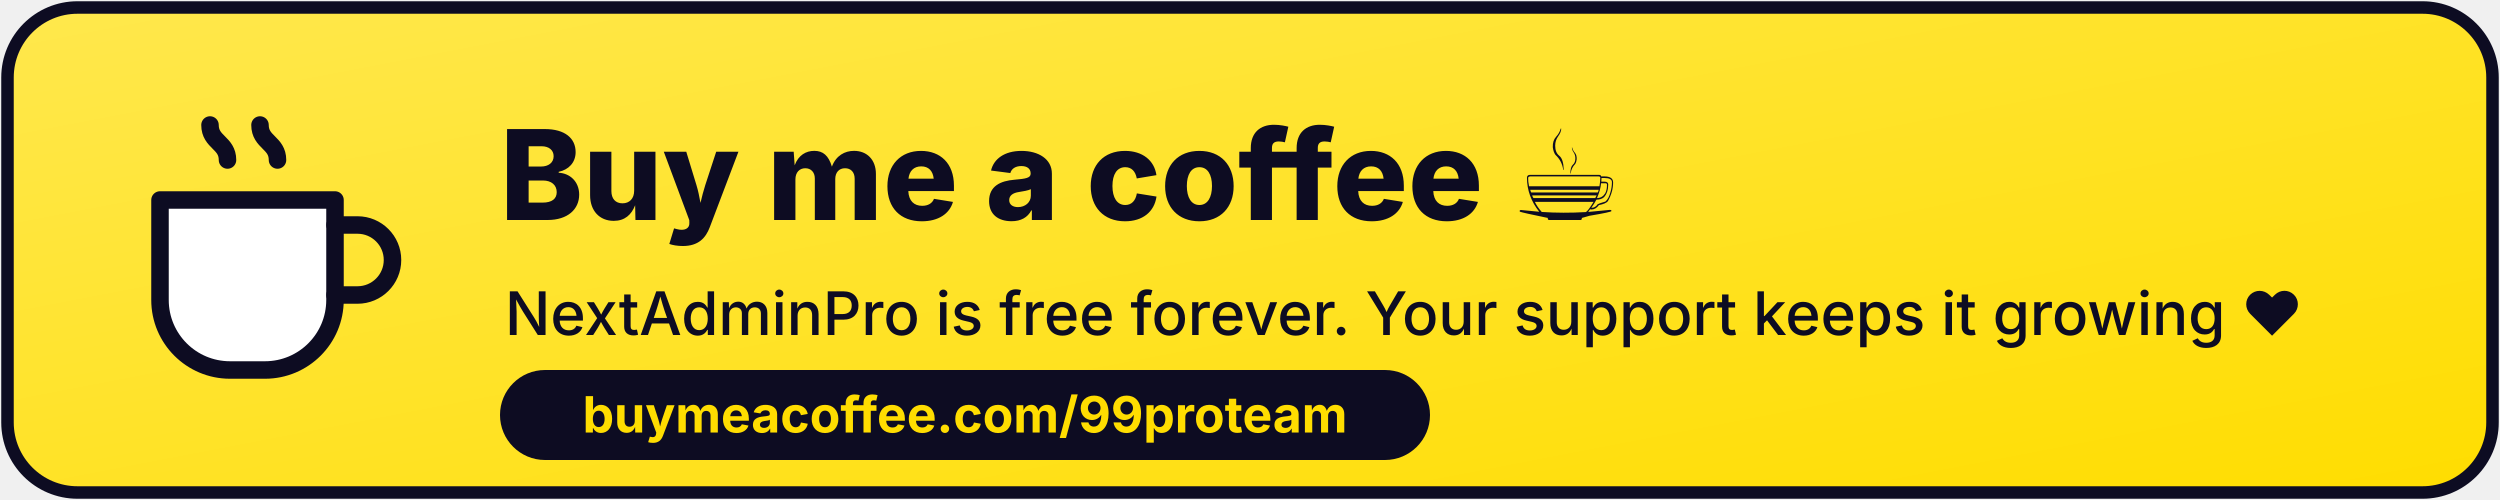
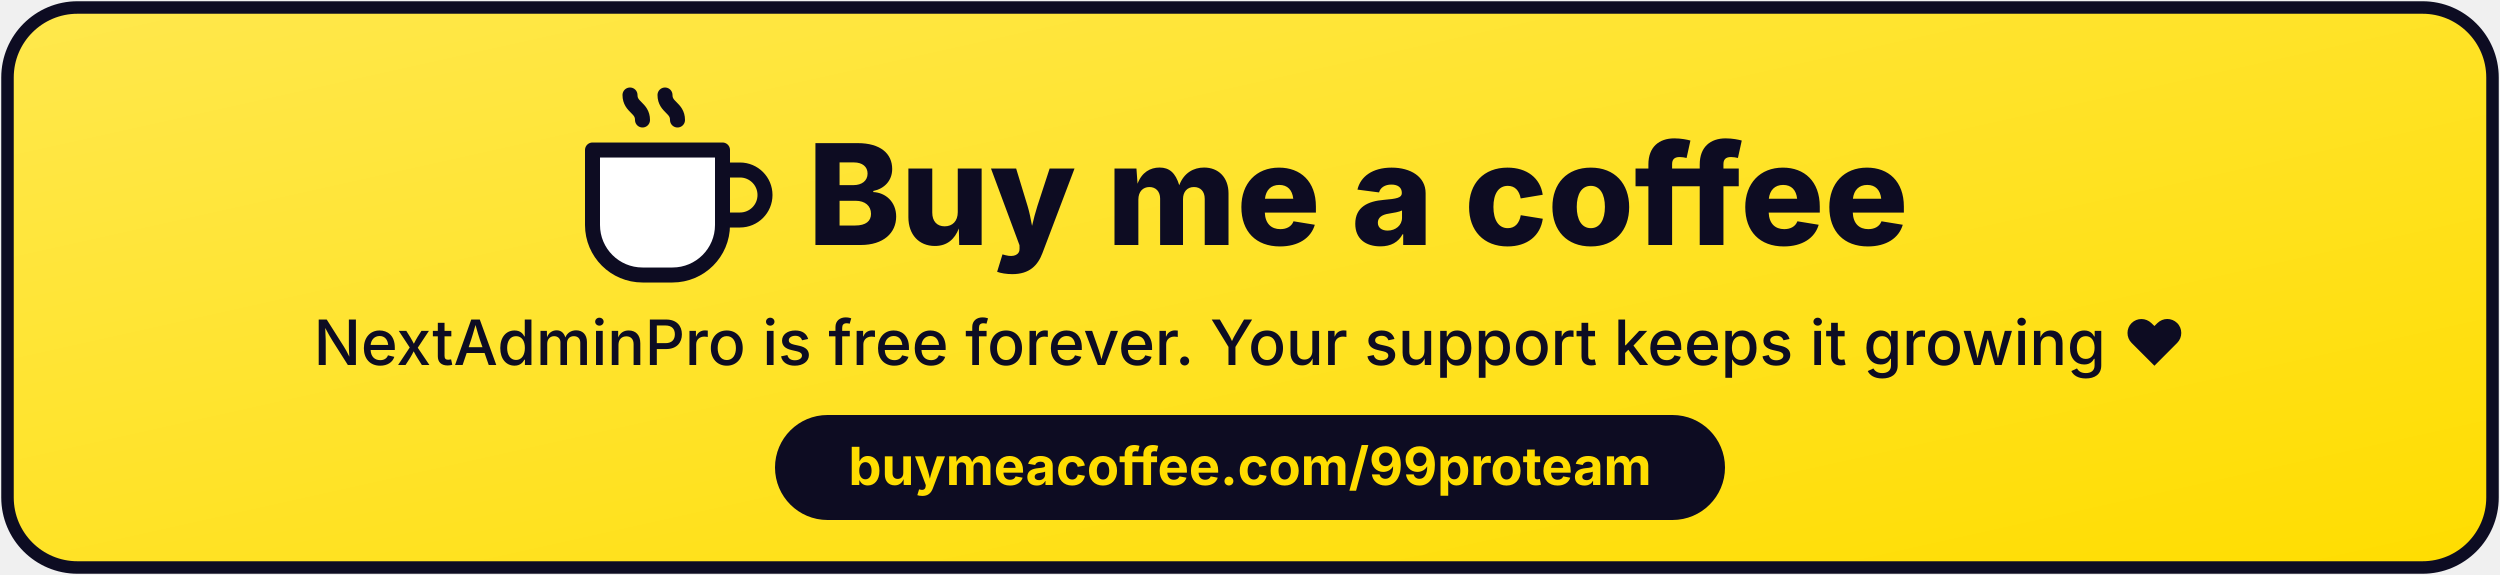
- <svg xmlns="http://www.w3.org/2000/svg" width="1000" height="200" viewBox="0 0 1000 200" role="img" aria-label="Support NextAdminPro – Buy me a coffee at buymeacoffee.com/99proteam">
+ <svg xmlns="http://www.w3.org/2000/svg" width="1000" height="230" viewBox="0 0 1000 230" role="img" aria-label="Buy me a coffee – NextAdminPro is free forever. Support it at buymeacoffee.com/99proteam">
  <defs>
    <linearGradient id="bg" x1="0" y1="0" x2="1" y2="1">
      <stop offset="0" stop-color="#FFE84D" />
      <stop offset="1" stop-color="#FFDD00" />
    </linearGradient>
  </defs>
-   <rect x="3" y="3" width="994" height="194" rx="28" fill="url(#bg)" stroke="#0d0c22" stroke-width="5" />
-   <g transform="translate(58 46)" fill="none" stroke="#0d0c22" stroke-width="7" stroke-linecap="round" stroke-linejoin="round">
-     <path d="M6 34h70v40a28 28 0 0 1-28 28H34A28 28 0 0 1 6 74V34z" fill="#ffffff" />
-     <path d="M76 44h9a14 14 0 0 1 0 28h-9" />
-     <path d="M26 4c0 7 7 7 7 14M46 4c0 7 7 7 7 14" />
+   <rect x="3" y="3" width="994" height="224" rx="28" fill="url(#bg)" stroke="#0d0c22" stroke-width="5" />
+   <g transform="translate(233 34)" fill="none" stroke="#0d0c22" stroke-width="6" stroke-linecap="round" stroke-linejoin="round">
+     <path d="M4 26h52v30a20 20 0 0 1-20 20H24A20 20 0 0 1 4 56V26z" fill="#ffffff" />
+     <path d="M56 34h7a10 10 0 0 1 0 20h-7" />
+     <path d="M19 4c0 5 5 5 5 10M33 4c0 5 5 5 5 10" />
  </g>
-   <text x="200" y="88" font-family="Inter, Segoe UI, Helvetica, Arial, sans-serif" font-size="50" font-weight="800" fill="#0d0c22">Buy me a coffee ☕</text>
-   <text x="202" y="134" font-family="Inter, Segoe UI, Helvetica, Arial, sans-serif" font-size="24" font-weight="500" fill="#0d0c22">NextAdminPro is free forever. Your support keeps it growing ❤</text>
-   <rect x="200" y="148" width="372" height="36" rx="18" fill="#0d0c22" />
-   <text x="386" y="173" text-anchor="middle" font-family="Inter, Segoe UI, Helvetica, Arial, sans-serif" font-size="20" font-weight="700" fill="#FFDD00">buymeacoffee.com/99proteam</text>
+   <text x="323" y="98" textLength="440" lengthAdjust="spacingAndGlyphs" font-family="Inter, Segoe UI, Helvetica, Arial, sans-serif" font-size="56" font-weight="800" fill="#0d0c22">Buy me a coffee</text>
+   <text x="500" y="146" text-anchor="middle" font-family="Inter, Segoe UI, Helvetica, Arial, sans-serif" font-size="25" font-weight="500" fill="#0d0c22">NextAdminPro is free forever. Your support keeps it growing ❤</text>
+   <rect x="310" y="166" width="380" height="42" rx="21" fill="#0d0c22" />
+   <text x="500" y="194" text-anchor="middle" font-family="Inter, Segoe UI, Helvetica, Arial, sans-serif" font-size="21" font-weight="700" fill="#FFDD00">buymeacoffee.com/99proteam</text>
</svg>
